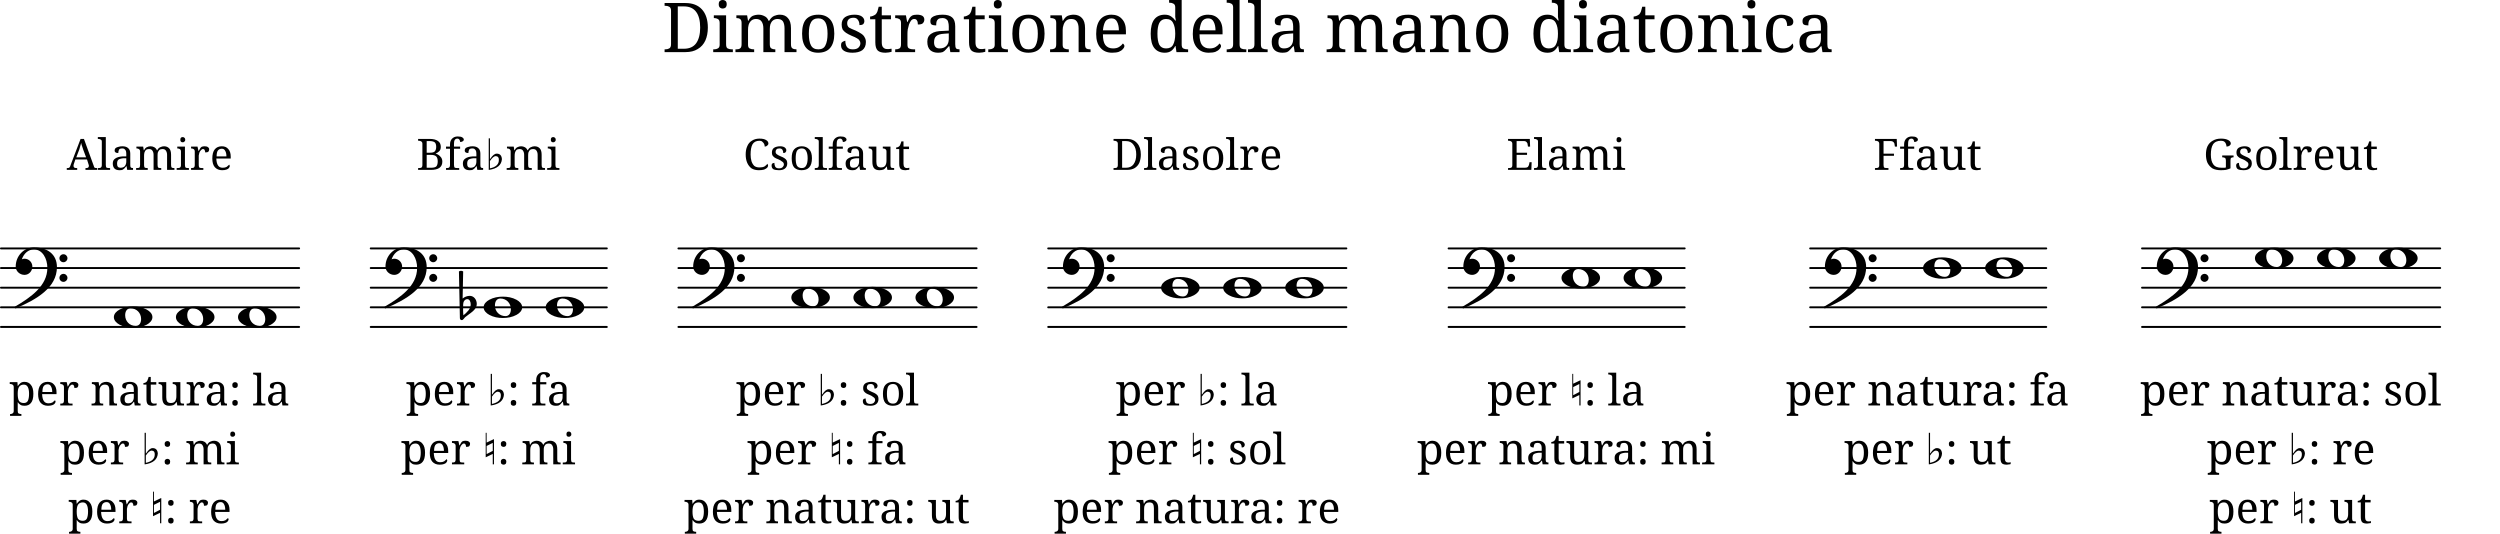
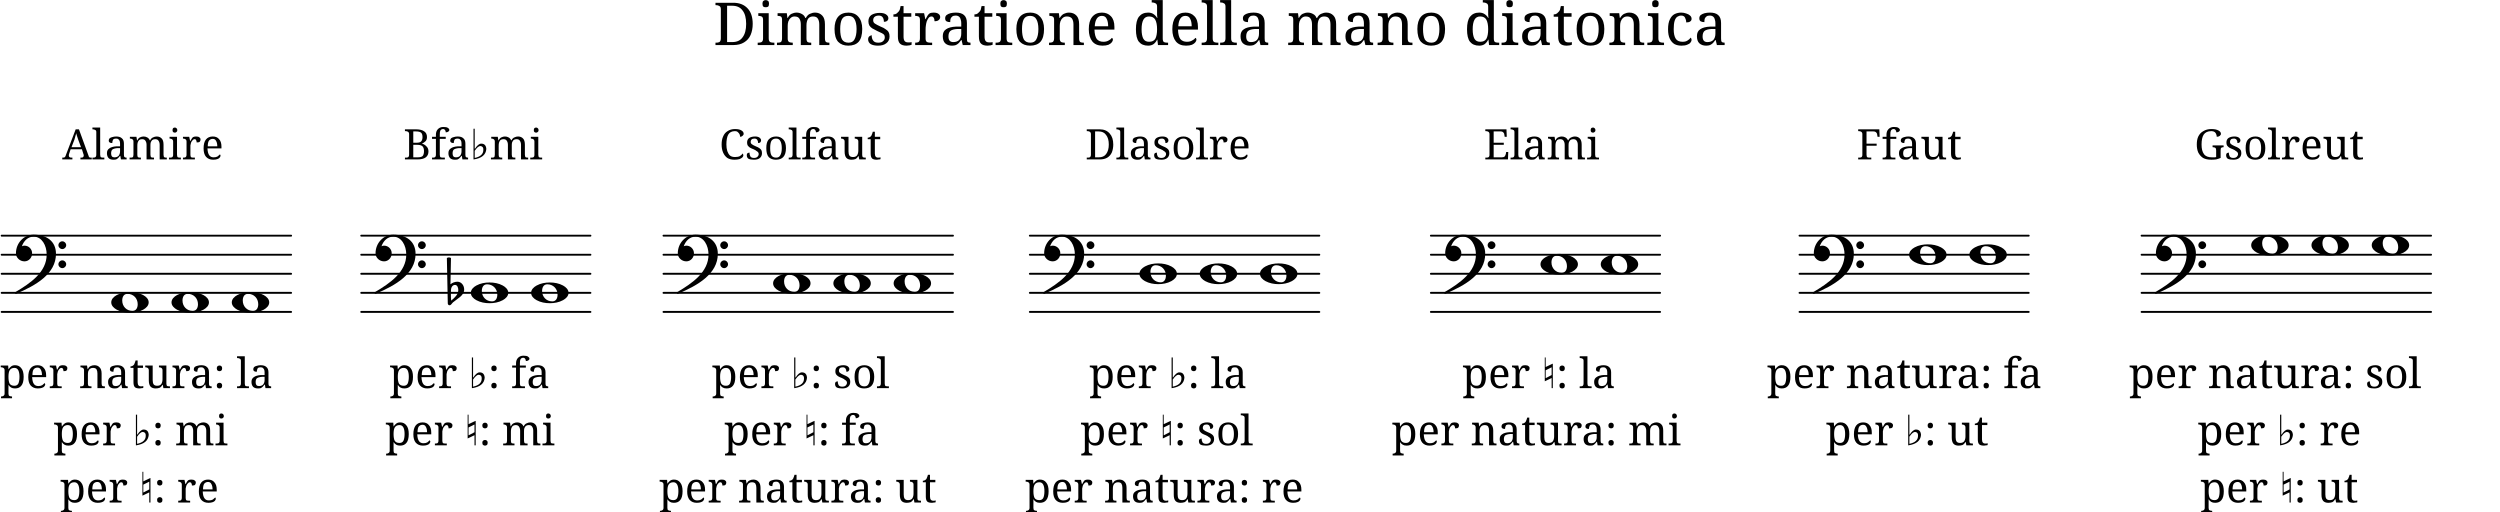
- <svg xmlns="http://www.w3.org/2000/svg" xmlns:xlink="http://www.w3.org/1999/xlink" version="1.2" width="223.79mm" height="47.77mm" viewBox="0 -2.654 127.349 27.183">
+ <svg xmlns="http://www.w3.org/2000/svg" xmlns:xlink="http://www.w3.org/1999/xlink" version="1.2" width="230.47mm" height="47.13mm" viewBox="0 -2.364 131.149 26.822">
  <style type="text/css">

tspan { white-space: pre; }

</style>
-   <g transform="translate(33.7136, -0)">
-     <text font-family="serif" font-size="3.493" text-anchor="start" fill="currentColor">
+   <g transform="translate(37.406, -0)">
+     <text font-family="serif" font-size="3.111" text-anchor="start" fill="currentColor">
      <tspan>Dimostratione della mano diatonica</tspan>
    </text>
  </g>
-   <g transform="translate(3.4013, 6)">
+   <g transform="translate(3.2607, 6)">
    <text font-family="serif" font-size="2.2" text-anchor="start" fill="currentColor">
      <tspan>Alamire</tspan>
    </text>
  </g>
-   <g transform="translate(0, 14)">
-     <line stroke-linejoin="round" stroke-linecap="round" stroke-width="0.1" stroke="currentColor" x1="0.05" y1="0" x2="15.236" y2="0" />
-   </g>
-   <g transform="translate(0, 13)">
-     <line stroke-linejoin="round" stroke-linecap="round" stroke-width="0.1" stroke="currentColor" x1="0.05" y1="0" x2="15.236" y2="0" />
-   </g>
-   <g transform="translate(0, 12)">
-     <line stroke-linejoin="round" stroke-linecap="round" stroke-width="0.1" stroke="currentColor" x1="0.05" y1="0" x2="15.236" y2="0" />
-   </g>
-   <g transform="translate(0, 11)">
-     <line stroke-linejoin="round" stroke-linecap="round" stroke-width="0.1" stroke="currentColor" x1="0.05" y1="0" x2="15.236" y2="0" />
-   </g>
-   <g transform="translate(0, 10)">
+   <g transform="translate(0.0301, 14)">
+     <line stroke-linejoin="round" stroke-linecap="round" stroke-width="0.1" stroke="currentColor" x1="0.05" y1="0" x2="15.236" y2="0" />
+   </g>
+   <g transform="translate(0.0301, 13)">
+     <line stroke-linejoin="round" stroke-linecap="round" stroke-width="0.1" stroke="currentColor" x1="0.05" y1="0" x2="15.236" y2="0" />
+   </g>
+   <g transform="translate(0.0301, 12)">
+     <line stroke-linejoin="round" stroke-linecap="round" stroke-width="0.1" stroke="currentColor" x1="0.05" y1="0" x2="15.236" y2="0" />
+   </g>
+   <g transform="translate(0.0301, 11)">
+     <line stroke-linejoin="round" stroke-linecap="round" stroke-width="0.1" stroke="currentColor" x1="0.05" y1="0" x2="15.236" y2="0" />
+   </g>
+   <g transform="translate(0.0301, 10)">
    <line stroke-linejoin="round" stroke-linecap="round" stroke-width="0.1" stroke="currentColor" x1="0.05" y1="0" x2="15.236" y2="0" />
  </g>
  <a style="color:inherit;" xlink:href="textedit:///home/johannes/common-lisp/setzkasten/lilypond-export/b1-c5-m1-c.ly:41:16:17">
-     <g transform="translate(12.124, 13.5)">
+     <g transform="translate(12.1541, 13.5)">
      <path transform="scale(0.004, -0.004)" d="M213 112c-50 0 -69 -43 -69 -88c0 -77 57 -136 134 -136c50 0 69 43 69 88c0 77 -57 136 -134 136zM491 0c0 -43 -34 -75 -72 -96c-53 -29 -114 -40 -174 -40s-120 11 -173 40c-38 21 -72 53 -72 96s34 75 72 96c53 29 113 40 173 40s121 -11 174 -40 c38 -21 72 -53 72 -96z" fill="currentColor" />
    </g>
  </a>
  <a style="color:inherit;" xlink:href="textedit:///home/johannes/common-lisp/setzkasten/lilypond-export/b1-c5-m1-c.ly:40:16:17">
-     <g transform="translate(8.962, 13.5)">
-       <path transform="scale(0.004, -0.004)" d="M213 112c-50 0 -69 -43 -69 -88c0 -77 57 -136 134 -136c50 0 69 43 69 88c0 77 -57 136 -134 136zM491 0c0 -43 -34 -75 -72 -96c-53 -29 -114 -40 -174 -40s-120 11 -173 40c-38 21 -72 53 -72 96s34 75 72 96c53 29 113 40 173 40s121 -11 174 -40 c38 -21 72 -53 72 -96z" fill="currentColor" />
-     </g>
-   </a>
-   <g transform="translate(0.8, 11)">
+     <g transform="translate(8.9921, 13.5)">
+       <path transform="scale(0.004, -0.004)" d="M213 112c-50 0 -69 -43 -69 -88c0 -77 57 -136 134 -136c50 0 69 43 69 88c0 77 -57 136 -134 136zM491 0c0 -43 -34 -75 -72 -96c-53 -29 -114 -40 -174 -40s-120 11 -173 40c-38 21 -72 53 -72 96s34 75 72 96c53 29 113 40 173 40s121 -11 174 -40 c38 -21 72 -53 72 -96z" fill="currentColor" />
+     </g>
+   </a>
+   <g transform="translate(0.8301, 11)">
    <path transform="scale(0.004, -0.004)" d="M557 -125c0 28 23 51 51 51s51 -23 51 -51s-23 -51 -51 -51s-51 23 -51 51zM557 125c0 28 23 51 51 51s51 -23 51 -51s-23 -51 -51 -51s-51 23 -51 51zM232 263c172 0 293 -88 293 -251c0 -263 -263 -414 -516 -521c-3 -3 -6 -4 -9 -4c-7 0 -13 6 -13 13c0 3 1 6 4 9 c202 118 412 265 412 493c0 120 -63 235 -171 235c-74 0 -129 -54 -154 -126c11 5 22 8 34 8c55 0 100 -45 100 -100c0 -58 -44 -106 -100 -106c-60 0 -112 47 -112 106c0 133 102 244 232 244z" fill="currentColor" />
  </g>
  <a style="color:inherit;" xlink:href="textedit:///home/johannes/common-lisp/setzkasten/lilypond-export/b1-c5-m1-c.ly:39:29:30">
-     <g transform="translate(5.8, 13.5)">
-       <path transform="scale(0.004, -0.004)" d="M213 112c-50 0 -69 -43 -69 -88c0 -77 57 -136 134 -136c50 0 69 43 69 88c0 77 -57 136 -134 136zM491 0c0 -43 -34 -75 -72 -96c-53 -29 -114 -40 -174 -40s-120 11 -173 40c-38 21 -72 53 -72 96s34 75 72 96c53 29 113 40 173 40s121 -11 174 -40 c38 -21 72 -53 72 -96z" fill="currentColor" />
-     </g>
-   </a>
-   <g transform="translate(0.465, 18)">
+     <g transform="translate(5.8301, 13.5)">
+       <path transform="scale(0.004, -0.004)" d="M213 112c-50 0 -69 -43 -69 -88c0 -77 57 -136 134 -136c50 0 69 43 69 88c0 77 -57 136 -134 136zM491 0c0 -43 -34 -75 -72 -96c-53 -29 -114 -40 -174 -40s-120 11 -173 40c-38 21 -72 53 -72 96s34 75 72 96c53 29 113 40 173 40s121 -11 174 -40 c38 -21 72 -53 72 -96z" fill="currentColor" />
+     </g>
+   </a>
+   <g transform="translate(0, 18)">
    <text font-family="serif" font-size="2.2" text-anchor="start" fill="currentColor">
      <tspan>per natura: la</tspan>
    </text>
  </g>
-   <g transform="translate(3.0428, 21)">
+   <g transform="translate(2.7998, 21)">
    <text font-family="serif" font-size="2.2" text-anchor="start" fill="currentColor">
      <tspan>per ♭: mi</tspan>
    </text>
  </g>
-   <g transform="translate(3.4696, 24)">
+   <g transform="translate(3.1412, 24)">
    <text font-family="serif" font-size="2.2" text-anchor="start" fill="currentColor">
      <tspan>per ♮: re</tspan>
    </text>
  </g>
-   <g transform="translate(21.2197, 6)">
+   <g transform="translate(21.1604, 6)">
    <text font-family="serif" font-size="2.2" text-anchor="start" fill="currentColor">
      <tspan>Bfa♭mi</tspan>
    </text>
  </g>
-   <g transform="translate(18.836, 14)">
-     <line stroke-linejoin="round" stroke-linecap="round" stroke-width="0.1" stroke="currentColor" x1="0.05" y1="0" x2="12.074" y2="0" />
-   </g>
-   <g transform="translate(18.836, 13)">
-     <line stroke-linejoin="round" stroke-linecap="round" stroke-width="0.1" stroke="currentColor" x1="0.05" y1="0" x2="12.074" y2="0" />
-   </g>
-   <g transform="translate(18.836, 12)">
-     <line stroke-linejoin="round" stroke-linecap="round" stroke-width="0.1" stroke="currentColor" x1="0.05" y1="0" x2="12.074" y2="0" />
-   </g>
-   <g transform="translate(18.836, 11)">
-     <line stroke-linejoin="round" stroke-linecap="round" stroke-width="0.1" stroke="currentColor" x1="0.05" y1="0" x2="12.074" y2="0" />
-   </g>
-   <g transform="translate(18.836, 10)">
+   <g transform="translate(18.8962, 14)">
+     <line stroke-linejoin="round" stroke-linecap="round" stroke-width="0.1" stroke="currentColor" x1="0.05" y1="0" x2="12.074" y2="0" />
+   </g>
+   <g transform="translate(18.8962, 13)">
+     <line stroke-linejoin="round" stroke-linecap="round" stroke-width="0.1" stroke="currentColor" x1="0.05" y1="0" x2="12.074" y2="0" />
+   </g>
+   <g transform="translate(18.8962, 12)">
+     <line stroke-linejoin="round" stroke-linecap="round" stroke-width="0.1" stroke="currentColor" x1="0.05" y1="0" x2="12.074" y2="0" />
+   </g>
+   <g transform="translate(18.8962, 11)">
+     <line stroke-linejoin="round" stroke-linecap="round" stroke-width="0.1" stroke="currentColor" x1="0.05" y1="0" x2="12.074" y2="0" />
+   </g>
+   <g transform="translate(18.8962, 10)">
    <line stroke-linejoin="round" stroke-linecap="round" stroke-width="0.1" stroke="currentColor" x1="0.05" y1="0" x2="12.074" y2="0" />
  </g>
  <a style="color:inherit;" xlink:href="textedit:///home/johannes/common-lisp/setzkasten/lilypond-export/b1-c5-m1-c.ly:82:16:17">
-     <g transform="translate(27.798, 13)">
-       <path transform="scale(0.004, -0.004)" d="M213 112c-50 0 -69 -43 -69 -88c0 -77 57 -136 134 -136c50 0 69 43 69 88c0 77 -57 136 -134 136zM491 0c0 -43 -34 -75 -72 -96c-53 -29 -114 -40 -174 -40s-120 11 -173 40c-38 21 -72 53 -72 96s34 75 72 96c53 29 113 40 173 40s121 -11 174 -40 c38 -21 72 -53 72 -96z" fill="currentColor" />
-     </g>
-   </a>
-   <g transform="translate(23.486, 13)">
+     <g transform="translate(27.8582, 13)">
+       <path transform="scale(0.004, -0.004)" d="M213 112c-50 0 -69 -43 -69 -88c0 -77 57 -136 134 -136c50 0 69 43 69 88c0 77 -57 136 -134 136zM491 0c0 -43 -34 -75 -72 -96c-53 -29 -114 -40 -174 -40s-120 11 -173 40c-38 21 -72 53 -72 96s34 75 72 96c53 29 113 40 173 40s121 -11 174 -40 c38 -21 72 -53 72 -96z" fill="currentColor" />
+     </g>
+   </a>
+   <g transform="translate(23.5462, 13)">
    <path transform="scale(0.004, -0.004)" d="M27 41l-1 -66v-11c0 -22 1 -44 4 -66c45 38 93 80 93 139c0 33 -14 67 -43 67c-31 0 -52 -30 -53 -63zM-15 -138l-12 595c8 5 18 8 27 8s19 -3 27 -8l-7 -345c25 21 58 34 91 34c52 0 89 -48 89 -102c0 -80 -86 -117 -147 -169c-15 -13 -24 -38 -45 -38 c-13 0 -23 11 -23 25z" fill="currentColor" />
  </g>
-   <g transform="translate(19.636, 11)">
+   <g transform="translate(19.6962, 11)">
    <path transform="scale(0.004, -0.004)" d="M557 -125c0 28 23 51 51 51s51 -23 51 -51s-23 -51 -51 -51s-51 23 -51 51zM557 125c0 28 23 51 51 51s51 -23 51 -51s-23 -51 -51 -51s-51 23 -51 51zM232 263c172 0 293 -88 293 -251c0 -263 -263 -414 -516 -521c-3 -3 -6 -4 -9 -4c-7 0 -13 6 -13 13c0 3 1 6 4 9 c202 118 412 265 412 493c0 120 -63 235 -171 235c-74 0 -129 -54 -154 -126c11 5 22 8 34 8c55 0 100 -45 100 -100c0 -58 -44 -106 -100 -106c-60 0 -112 47 -112 106c0 133 102 244 232 244z" fill="currentColor" />
  </g>
  <a style="color:inherit;" xlink:href="textedit:///home/johannes/common-lisp/setzkasten/lilypond-export/b1-c5-m1-c.ly:81:29:30">
-     <g transform="translate(24.636, 13)">
-       <path transform="scale(0.004, -0.004)" d="M213 112c-50 0 -69 -43 -69 -88c0 -77 57 -136 134 -136c50 0 69 43 69 88c0 77 -57 136 -134 136zM491 0c0 -43 -34 -75 -72 -96c-53 -29 -114 -40 -174 -40s-120 11 -173 40c-38 21 -72 53 -72 96s34 75 72 96c53 29 113 40 173 40s121 -11 174 -40 c38 -21 72 -53 72 -96z" fill="currentColor" />
-     </g>
-   </a>
-   <g transform="translate(20.6734, 18)">
+     <g transform="translate(24.6962, 13)">
+       <path transform="scale(0.004, -0.004)" d="M213 112c-50 0 -69 -43 -69 -88c0 -77 57 -136 134 -136c50 0 69 43 69 88c0 77 -57 136 -134 136zM491 0c0 -43 -34 -75 -72 -96c-53 -29 -114 -40 -174 -40s-120 11 -173 40c-38 21 -72 53 -72 96s34 75 72 96c53 29 113 40 173 40s121 -11 174 -40 c38 -21 72 -53 72 -96z" fill="currentColor" />
+     </g>
+   </a>
+   <g transform="translate(20.4263, 18)">
    <text font-family="serif" font-size="2.2" text-anchor="start" fill="currentColor">
      <tspan>per ♭: fa</tspan>
    </text>
  </g>
-   <g transform="translate(20.4173, 21)">
+   <g transform="translate(20.2044, 21)">
    <text font-family="serif" font-size="2.2" text-anchor="start" fill="currentColor">
      <tspan>per ♮: mi</tspan>
    </text>
  </g>
-   <g transform="translate(37.8601, 6)">
+   <g transform="translate(37.7285, 6)">
    <text font-family="serif" font-size="2.2" text-anchor="start" fill="currentColor">
      <tspan>Csolfaut</tspan>
    </text>
  </g>
-   <g transform="translate(34.51, 14)">
-     <line stroke-linejoin="round" stroke-linecap="round" stroke-width="0.1" stroke="currentColor" x1="0.05" y1="0" x2="15.236" y2="0" />
-   </g>
-   <g transform="translate(34.51, 13)">
-     <line stroke-linejoin="round" stroke-linecap="round" stroke-width="0.1" stroke="currentColor" x1="0.05" y1="0" x2="15.236" y2="0" />
-   </g>
-   <g transform="translate(34.51, 12)">
-     <line stroke-linejoin="round" stroke-linecap="round" stroke-width="0.1" stroke="currentColor" x1="0.05" y1="0" x2="15.236" y2="0" />
-   </g>
-   <g transform="translate(34.51, 11)">
-     <line stroke-linejoin="round" stroke-linecap="round" stroke-width="0.1" stroke="currentColor" x1="0.05" y1="0" x2="15.236" y2="0" />
-   </g>
-   <g transform="translate(34.51, 10)">
+   <g transform="translate(34.7539, 14)">
+     <line stroke-linejoin="round" stroke-linecap="round" stroke-width="0.1" stroke="currentColor" x1="0.05" y1="0" x2="15.236" y2="0" />
+   </g>
+   <g transform="translate(34.7539, 13)">
+     <line stroke-linejoin="round" stroke-linecap="round" stroke-width="0.1" stroke="currentColor" x1="0.05" y1="0" x2="15.236" y2="0" />
+   </g>
+   <g transform="translate(34.7539, 12)">
+     <line stroke-linejoin="round" stroke-linecap="round" stroke-width="0.1" stroke="currentColor" x1="0.05" y1="0" x2="15.236" y2="0" />
+   </g>
+   <g transform="translate(34.7539, 11)">
+     <line stroke-linejoin="round" stroke-linecap="round" stroke-width="0.1" stroke="currentColor" x1="0.05" y1="0" x2="15.236" y2="0" />
+   </g>
+   <g transform="translate(34.7539, 10)">
    <line stroke-linejoin="round" stroke-linecap="round" stroke-width="0.1" stroke="currentColor" x1="0.05" y1="0" x2="15.236" y2="0" />
  </g>
  <a style="color:inherit;" xlink:href="textedit:///home/johannes/common-lisp/setzkasten/lilypond-export/b1-c5-m1-c.ly:121:16:17">
-     <g transform="translate(46.634, 12.5)">
+     <g transform="translate(46.878, 12.5)">
      <path transform="scale(0.004, -0.004)" d="M213 112c-50 0 -69 -43 -69 -88c0 -77 57 -136 134 -136c50 0 69 43 69 88c0 77 -57 136 -134 136zM491 0c0 -43 -34 -75 -72 -96c-53 -29 -114 -40 -174 -40s-120 11 -173 40c-38 21 -72 53 -72 96s34 75 72 96c53 29 113 40 173 40s121 -11 174 -40 c38 -21 72 -53 72 -96z" fill="currentColor" />
    </g>
  </a>
  <a style="color:inherit;" xlink:href="textedit:///home/johannes/common-lisp/setzkasten/lilypond-export/b1-c5-m1-c.ly:120:16:17">
-     <g transform="translate(43.472, 12.5)">
-       <path transform="scale(0.004, -0.004)" d="M213 112c-50 0 -69 -43 -69 -88c0 -77 57 -136 134 -136c50 0 69 43 69 88c0 77 -57 136 -134 136zM491 0c0 -43 -34 -75 -72 -96c-53 -29 -114 -40 -174 -40s-120 11 -173 40c-38 21 -72 53 -72 96s34 75 72 96c53 29 113 40 173 40s121 -11 174 -40 c38 -21 72 -53 72 -96z" fill="currentColor" />
-     </g>
-   </a>
-   <g transform="translate(35.31, 11)">
+     <g transform="translate(43.716, 12.5)">
+       <path transform="scale(0.004, -0.004)" d="M213 112c-50 0 -69 -43 -69 -88c0 -77 57 -136 134 -136c50 0 69 43 69 88c0 77 -57 136 -134 136zM491 0c0 -43 -34 -75 -72 -96c-53 -29 -114 -40 -174 -40s-120 11 -173 40c-38 21 -72 53 -72 96s34 75 72 96c53 29 113 40 173 40s121 -11 174 -40 c38 -21 72 -53 72 -96z" fill="currentColor" />
+     </g>
+   </a>
+   <g transform="translate(35.5539, 11)">
    <path transform="scale(0.004, -0.004)" d="M557 -125c0 28 23 51 51 51s51 -23 51 -51s-23 -51 -51 -51s-51 23 -51 51zM557 125c0 28 23 51 51 51s51 -23 51 -51s-23 -51 -51 -51s-51 23 -51 51zM232 263c172 0 293 -88 293 -251c0 -263 -263 -414 -516 -521c-3 -3 -6 -4 -9 -4c-7 0 -13 6 -13 13c0 3 1 6 4 9 c202 118 412 265 412 493c0 120 -63 235 -171 235c-74 0 -129 -54 -154 -126c11 5 22 8 34 8c55 0 100 -45 100 -100c0 -58 -44 -106 -100 -106c-60 0 -112 47 -112 106c0 133 102 244 232 244z" fill="currentColor" />
  </g>
  <a style="color:inherit;" xlink:href="textedit:///home/johannes/common-lisp/setzkasten/lilypond-export/b1-c5-m1-c.ly:119:29:30">
-     <g transform="translate(40.31, 12.5)">
-       <path transform="scale(0.004, -0.004)" d="M213 112c-50 0 -69 -43 -69 -88c0 -77 57 -136 134 -136c50 0 69 43 69 88c0 77 -57 136 -134 136zM491 0c0 -43 -34 -75 -72 -96c-53 -29 -114 -40 -174 -40s-120 11 -173 40c-38 21 -72 53 -72 96s34 75 72 96c53 29 113 40 173 40s121 -11 174 -40 c38 -21 72 -53 72 -96z" fill="currentColor" />
-     </g>
-   </a>
-   <g transform="translate(37.4845, 18)">
+     <g transform="translate(40.5539, 12.5)">
+       <path transform="scale(0.004, -0.004)" d="M213 112c-50 0 -69 -43 -69 -88c0 -77 57 -136 134 -136c50 0 69 43 69 88c0 77 -57 136 -134 136zM491 0c0 -43 -34 -75 -72 -96c-53 -29 -114 -40 -174 -40s-120 11 -173 40c-38 21 -72 53 -72 96s34 75 72 96c53 29 113 40 173 40s121 -11 174 -40 c38 -21 72 -53 72 -96z" fill="currentColor" />
+     </g>
+   </a>
+   <g transform="translate(37.3358, 18)">
    <text font-family="serif" font-size="2.2" text-anchor="start" fill="currentColor">
      <tspan>per ♭: sol</tspan>
    </text>
  </g>
-   <g transform="translate(38.0479, 21)">
+   <g transform="translate(37.9845, 21)">
    <text font-family="serif" font-size="2.2" text-anchor="start" fill="currentColor">
      <tspan>per ♮: fa</tspan>
    </text>
  </g>
-   <g transform="translate(34.8384, 24)">
+   <g transform="translate(34.5702, 24)">
    <text font-family="serif" font-size="2.2" text-anchor="start" fill="currentColor">
      <tspan>per natura: ut</tspan>
    </text>
  </g>
-   <g transform="translate(56.6449, 6)">
+   <g transform="translate(56.932, 6)">
    <text font-family="serif" font-size="2.2" text-anchor="start" fill="currentColor">
      <tspan>Dlasolre</tspan>
    </text>
  </g>
-   <g transform="translate(53.346, 14)">
-     <line stroke-linejoin="round" stroke-linecap="round" stroke-width="0.1" stroke="currentColor" x1="0.05" y1="0" x2="15.236" y2="0" />
-   </g>
-   <g transform="translate(53.346, 13)">
-     <line stroke-linejoin="round" stroke-linecap="round" stroke-width="0.1" stroke="currentColor" x1="0.05" y1="0" x2="15.236" y2="0" />
-   </g>
-   <g transform="translate(53.346, 12)">
-     <line stroke-linejoin="round" stroke-linecap="round" stroke-width="0.1" stroke="currentColor" x1="0.05" y1="0" x2="15.236" y2="0" />
-   </g>
-   <g transform="translate(53.346, 11)">
-     <line stroke-linejoin="round" stroke-linecap="round" stroke-width="0.1" stroke="currentColor" x1="0.05" y1="0" x2="15.236" y2="0" />
-   </g>
-   <g transform="translate(53.346, 10)">
+   <g transform="translate(53.9745, 14)">
+     <line stroke-linejoin="round" stroke-linecap="round" stroke-width="0.1" stroke="currentColor" x1="0.05" y1="0" x2="15.236" y2="0" />
+   </g>
+   <g transform="translate(53.9745, 13)">
+     <line stroke-linejoin="round" stroke-linecap="round" stroke-width="0.1" stroke="currentColor" x1="0.05" y1="0" x2="15.236" y2="0" />
+   </g>
+   <g transform="translate(53.9745, 12)">
+     <line stroke-linejoin="round" stroke-linecap="round" stroke-width="0.1" stroke="currentColor" x1="0.05" y1="0" x2="15.236" y2="0" />
+   </g>
+   <g transform="translate(53.9745, 11)">
+     <line stroke-linejoin="round" stroke-linecap="round" stroke-width="0.1" stroke="currentColor" x1="0.05" y1="0" x2="15.236" y2="0" />
+   </g>
+   <g transform="translate(53.9745, 10)">
    <line stroke-linejoin="round" stroke-linecap="round" stroke-width="0.1" stroke="currentColor" x1="0.05" y1="0" x2="15.236" y2="0" />
  </g>
  <a style="color:inherit;" xlink:href="textedit:///home/johannes/common-lisp/setzkasten/lilypond-export/b1-c5-m1-c.ly:163:16:17">
-     <g transform="translate(65.47, 12)">
+     <g transform="translate(66.0985, 12)">
      <path transform="scale(0.004, -0.004)" d="M213 112c-50 0 -69 -43 -69 -88c0 -77 57 -136 134 -136c50 0 69 43 69 88c0 77 -57 136 -134 136zM491 0c0 -43 -34 -75 -72 -96c-53 -29 -114 -40 -174 -40s-120 11 -173 40c-38 21 -72 53 -72 96s34 75 72 96c53 29 113 40 173 40s121 -11 174 -40 c38 -21 72 -53 72 -96z" fill="currentColor" />
    </g>
  </a>
  <a style="color:inherit;" xlink:href="textedit:///home/johannes/common-lisp/setzkasten/lilypond-export/b1-c5-m1-c.ly:162:16:17">
-     <g transform="translate(62.308, 12)">
-       <path transform="scale(0.004, -0.004)" d="M213 112c-50 0 -69 -43 -69 -88c0 -77 57 -136 134 -136c50 0 69 43 69 88c0 77 -57 136 -134 136zM491 0c0 -43 -34 -75 -72 -96c-53 -29 -114 -40 -174 -40s-120 11 -173 40c-38 21 -72 53 -72 96s34 75 72 96c53 29 113 40 173 40s121 -11 174 -40 c38 -21 72 -53 72 -96z" fill="currentColor" />
-     </g>
-   </a>
-   <g transform="translate(54.146, 11)">
+     <g transform="translate(62.9365, 12)">
+       <path transform="scale(0.004, -0.004)" d="M213 112c-50 0 -69 -43 -69 -88c0 -77 57 -136 134 -136c50 0 69 43 69 88c0 77 -57 136 -134 136zM491 0c0 -43 -34 -75 -72 -96c-53 -29 -114 -40 -174 -40s-120 11 -173 40c-38 21 -72 53 -72 96s34 75 72 96c53 29 113 40 173 40s121 -11 174 -40 c38 -21 72 -53 72 -96z" fill="currentColor" />
+     </g>
+   </a>
+   <g transform="translate(54.7745, 11)">
    <path transform="scale(0.004, -0.004)" d="M557 -125c0 28 23 51 51 51s51 -23 51 -51s-23 -51 -51 -51s-51 23 -51 51zM557 125c0 28 23 51 51 51s51 -23 51 -51s-23 -51 -51 -51s-51 23 -51 51zM232 263c172 0 293 -88 293 -251c0 -263 -263 -414 -516 -521c-3 -3 -6 -4 -9 -4c-7 0 -13 6 -13 13c0 3 1 6 4 9 c202 118 412 265 412 493c0 120 -63 235 -171 235c-74 0 -129 -54 -154 -126c11 5 22 8 34 8c55 0 100 -45 100 -100c0 -58 -44 -106 -100 -106c-60 0 -112 47 -112 106c0 133 102 244 232 244z" fill="currentColor" />
  </g>
  <a style="color:inherit;" xlink:href="textedit:///home/johannes/common-lisp/setzkasten/lilypond-export/b1-c5-m1-c.ly:161:29:30">
-     <g transform="translate(59.146, 12)">
-       <path transform="scale(0.004, -0.004)" d="M213 112c-50 0 -69 -43 -69 -88c0 -77 57 -136 134 -136c50 0 69 43 69 88c0 77 -57 136 -134 136zM491 0c0 -43 -34 -75 -72 -96c-53 -29 -114 -40 -174 -40s-120 11 -173 40c-38 21 -72 53 -72 96s34 75 72 96c53 29 113 40 173 40s121 -11 174 -40 c38 -21 72 -53 72 -96z" fill="currentColor" />
-     </g>
-   </a>
-   <g transform="translate(56.8327, 18)">
+     <g transform="translate(59.7745, 12)">
+       <path transform="scale(0.004, -0.004)" d="M213 112c-50 0 -69 -43 -69 -88c0 -77 57 -136 134 -136c50 0 69 43 69 88c0 77 -57 136 -134 136zM491 0c0 -43 -34 -75 -72 -96c-53 -29 -114 -40 -174 -40s-120 11 -173 40c-38 21 -72 53 -72 96s34 75 72 96c53 29 113 40 173 40s121 -11 174 -40 c38 -21 72 -53 72 -96z" fill="currentColor" />
+     </g>
+   </a>
+   <g transform="translate(57.1368, 18)">
    <text font-family="serif" font-size="2.2" text-anchor="start" fill="currentColor">
      <tspan>per ♭: la</tspan>
    </text>
  </g>
-   <g transform="translate(56.44, 21)">
+   <g transform="translate(56.6759, 21)">
    <text font-family="serif" font-size="2.2" text-anchor="start" fill="currentColor">
      <tspan>per ♮: sol</tspan>
    </text>
  </g>
-   <g transform="translate(53.6744, 24)">
+   <g transform="translate(53.7737, 24)">
    <text font-family="serif" font-size="2.2" text-anchor="start" fill="currentColor">
      <tspan>per natura: re</tspan>
    </text>
  </g>
-   <g transform="translate(76.7402, 6)">
+   <g transform="translate(77.8426, 6)">
    <text font-family="serif" font-size="2.2" text-anchor="start" fill="currentColor">
      <tspan>Elami</tspan>
    </text>
  </g>
-   <g transform="translate(73.7419, 14)">
-     <line stroke-linejoin="round" stroke-linecap="round" stroke-width="0.1" stroke="currentColor" x1="0.05" y1="0" x2="12.074" y2="0" />
-   </g>
-   <g transform="translate(73.7419, 13)">
-     <line stroke-linejoin="round" stroke-linecap="round" stroke-width="0.1" stroke="currentColor" x1="0.05" y1="0" x2="12.074" y2="0" />
-   </g>
-   <g transform="translate(73.7419, 12)">
-     <line stroke-linejoin="round" stroke-linecap="round" stroke-width="0.1" stroke="currentColor" x1="0.05" y1="0" x2="12.074" y2="0" />
-   </g>
-   <g transform="translate(73.7419, 11)">
-     <line stroke-linejoin="round" stroke-linecap="round" stroke-width="0.1" stroke="currentColor" x1="0.05" y1="0" x2="12.074" y2="0" />
-   </g>
-   <g transform="translate(73.7419, 10)">
+   <g transform="translate(75.0151, 14)">
+     <line stroke-linejoin="round" stroke-linecap="round" stroke-width="0.1" stroke="currentColor" x1="0.05" y1="0" x2="12.074" y2="0" />
+   </g>
+   <g transform="translate(75.0151, 13)">
+     <line stroke-linejoin="round" stroke-linecap="round" stroke-width="0.1" stroke="currentColor" x1="0.05" y1="0" x2="12.074" y2="0" />
+   </g>
+   <g transform="translate(75.0151, 12)">
+     <line stroke-linejoin="round" stroke-linecap="round" stroke-width="0.1" stroke="currentColor" x1="0.05" y1="0" x2="12.074" y2="0" />
+   </g>
+   <g transform="translate(75.0151, 11)">
+     <line stroke-linejoin="round" stroke-linecap="round" stroke-width="0.1" stroke="currentColor" x1="0.05" y1="0" x2="12.074" y2="0" />
+   </g>
+   <g transform="translate(75.0151, 10)">
    <line stroke-linejoin="round" stroke-linecap="round" stroke-width="0.1" stroke="currentColor" x1="0.05" y1="0" x2="12.074" y2="0" />
  </g>
  <a style="color:inherit;" xlink:href="textedit:///home/johannes/common-lisp/setzkasten/lilypond-export/b1-c5-m1-c.ly:204:16:17">
-     <g transform="translate(82.7039, 11.5)">
-       <path transform="scale(0.004, -0.004)" d="M213 112c-50 0 -69 -43 -69 -88c0 -77 57 -136 134 -136c50 0 69 43 69 88c0 77 -57 136 -134 136zM491 0c0 -43 -34 -75 -72 -96c-53 -29 -114 -40 -174 -40s-120 11 -173 40c-38 21 -72 53 -72 96s34 75 72 96c53 29 113 40 173 40s121 -11 174 -40 c38 -21 72 -53 72 -96z" fill="currentColor" />
-     </g>
-   </a>
-   <g transform="translate(74.5419, 11)">
+     <g transform="translate(83.9771, 11.5)">
+       <path transform="scale(0.004, -0.004)" d="M213 112c-50 0 -69 -43 -69 -88c0 -77 57 -136 134 -136c50 0 69 43 69 88c0 77 -57 136 -134 136zM491 0c0 -43 -34 -75 -72 -96c-53 -29 -114 -40 -174 -40s-120 11 -173 40c-38 21 -72 53 -72 96s34 75 72 96c53 29 113 40 173 40s121 -11 174 -40 c38 -21 72 -53 72 -96z" fill="currentColor" />
+     </g>
+   </a>
+   <g transform="translate(75.8151, 11)">
    <path transform="scale(0.004, -0.004)" d="M557 -125c0 28 23 51 51 51s51 -23 51 -51s-23 -51 -51 -51s-51 23 -51 51zM557 125c0 28 23 51 51 51s51 -23 51 -51s-23 -51 -51 -51s-51 23 -51 51zM232 263c172 0 293 -88 293 -251c0 -263 -263 -414 -516 -521c-3 -3 -6 -4 -9 -4c-7 0 -13 6 -13 13c0 3 1 6 4 9 c202 118 412 265 412 493c0 120 -63 235 -171 235c-74 0 -129 -54 -154 -126c11 5 22 8 34 8c55 0 100 -45 100 -100c0 -58 -44 -106 -100 -106c-60 0 -112 47 -112 106c0 133 102 244 232 244z" fill="currentColor" />
  </g>
  <a style="color:inherit;" xlink:href="textedit:///home/johannes/common-lisp/setzkasten/lilypond-export/b1-c5-m1-c.ly:203:29:30">
-     <g transform="translate(79.5419, 11.5)">
-       <path transform="scale(0.004, -0.004)" d="M213 112c-50 0 -69 -43 -69 -88c0 -77 57 -136 134 -136c50 0 69 43 69 88c0 77 -57 136 -134 136zM491 0c0 -43 -34 -75 -72 -96c-53 -29 -114 -40 -174 -40s-120 11 -173 40c-38 21 -72 53 -72 96s34 75 72 96c53 29 113 40 173 40s121 -11 174 -40 c38 -21 72 -53 72 -96z" fill="currentColor" />
-     </g>
-   </a>
-   <g transform="translate(75.7671, 18)">
+     <g transform="translate(80.8151, 11.5)">
+       <path transform="scale(0.004, -0.004)" d="M213 112c-50 0 -69 -43 -69 -88c0 -77 57 -136 134 -136c50 0 69 43 69 88c0 77 -57 136 -134 136zM491 0c0 -43 -34 -75 -72 -96c-53 -29 -114 -40 -174 -40s-120 11 -173 40c-38 21 -72 53 -72 96s34 75 72 96c53 29 113 40 173 40s121 -11 174 -40 c38 -21 72 -53 72 -96z" fill="currentColor" />
+     </g>
+   </a>
+   <g transform="translate(76.7159, 18)">
    <text font-family="serif" font-size="2.2" text-anchor="start" fill="currentColor">
      <tspan>per ♮: la</tspan>
    </text>
  </g>
-   <g transform="translate(72.182, 21)">
+   <g transform="translate(73.0113, 21)">
    <text font-family="serif" font-size="2.2" text-anchor="start" fill="currentColor">
      <tspan>per natura: mi</tspan>
    </text>
  </g>
-   <g transform="translate(95.4315, 6)">
+   <g transform="translate(97.4046, 6)">
    <text font-family="serif" font-size="2.2" text-anchor="start" fill="currentColor">
      <tspan>Ffaut</tspan>
    </text>
  </g>
-   <g transform="translate(92.1601, 14)">
-     <line stroke-linejoin="round" stroke-linecap="round" stroke-width="0.1" stroke="currentColor" x1="0.05" y1="0" x2="12.074" y2="0" />
-   </g>
-   <g transform="translate(92.1601, 13)">
-     <line stroke-linejoin="round" stroke-linecap="round" stroke-width="0.1" stroke="currentColor" x1="0.05" y1="0" x2="12.074" y2="0" />
-   </g>
-   <g transform="translate(92.1601, 12)">
-     <line stroke-linejoin="round" stroke-linecap="round" stroke-width="0.1" stroke="currentColor" x1="0.05" y1="0" x2="12.074" y2="0" />
-   </g>
-   <g transform="translate(92.1601, 11)">
-     <line stroke-linejoin="round" stroke-linecap="round" stroke-width="0.1" stroke="currentColor" x1="0.05" y1="0" x2="12.074" y2="0" />
-   </g>
-   <g transform="translate(92.1601, 10)">
+   <g transform="translate(94.3551, 14)">
+     <line stroke-linejoin="round" stroke-linecap="round" stroke-width="0.1" stroke="currentColor" x1="0.05" y1="0" x2="12.074" y2="0" />
+   </g>
+   <g transform="translate(94.3551, 13)">
+     <line stroke-linejoin="round" stroke-linecap="round" stroke-width="0.1" stroke="currentColor" x1="0.05" y1="0" x2="12.074" y2="0" />
+   </g>
+   <g transform="translate(94.3551, 12)">
+     <line stroke-linejoin="round" stroke-linecap="round" stroke-width="0.1" stroke="currentColor" x1="0.05" y1="0" x2="12.074" y2="0" />
+   </g>
+   <g transform="translate(94.3551, 11)">
+     <line stroke-linejoin="round" stroke-linecap="round" stroke-width="0.1" stroke="currentColor" x1="0.05" y1="0" x2="12.074" y2="0" />
+   </g>
+   <g transform="translate(94.3551, 10)">
    <line stroke-linejoin="round" stroke-linecap="round" stroke-width="0.1" stroke="currentColor" x1="0.05" y1="0" x2="12.074" y2="0" />
  </g>
  <a style="color:inherit;" xlink:href="textedit:///home/johannes/common-lisp/setzkasten/lilypond-export/b1-c5-m1-c.ly:242:16:17">
-     <g transform="translate(101.1221, 11)">
-       <path transform="scale(0.004, -0.004)" d="M213 112c-50 0 -69 -43 -69 -88c0 -77 57 -136 134 -136c50 0 69 43 69 88c0 77 -57 136 -134 136zM491 0c0 -43 -34 -75 -72 -96c-53 -29 -114 -40 -174 -40s-120 11 -173 40c-38 21 -72 53 -72 96s34 75 72 96c53 29 113 40 173 40s121 -11 174 -40 c38 -21 72 -53 72 -96z" fill="currentColor" />
-     </g>
-   </a>
-   <g transform="translate(92.9601, 11)">
+     <g transform="translate(103.3171, 11)">
+       <path transform="scale(0.004, -0.004)" d="M213 112c-50 0 -69 -43 -69 -88c0 -77 57 -136 134 -136c50 0 69 43 69 88c0 77 -57 136 -134 136zM491 0c0 -43 -34 -75 -72 -96c-53 -29 -114 -40 -174 -40s-120 11 -173 40c-38 21 -72 53 -72 96s34 75 72 96c53 29 113 40 173 40s121 -11 174 -40 c38 -21 72 -53 72 -96z" fill="currentColor" />
+     </g>
+   </a>
+   <g transform="translate(95.1551, 11)">
    <path transform="scale(0.004, -0.004)" d="M557 -125c0 28 23 51 51 51s51 -23 51 -51s-23 -51 -51 -51s-51 23 -51 51zM557 125c0 28 23 51 51 51s51 -23 51 -51s-23 -51 -51 -51s-51 23 -51 51zM232 263c172 0 293 -88 293 -251c0 -263 -263 -414 -516 -521c-3 -3 -6 -4 -9 -4c-7 0 -13 6 -13 13c0 3 1 6 4 9 c202 118 412 265 412 493c0 120 -63 235 -171 235c-74 0 -129 -54 -154 -126c11 5 22 8 34 8c55 0 100 -45 100 -100c0 -58 -44 -106 -100 -106c-60 0 -112 47 -112 106c0 133 102 244 232 244z" fill="currentColor" />
  </g>
  <a style="color:inherit;" xlink:href="textedit:///home/johannes/common-lisp/setzkasten/lilypond-export/b1-c5-m1-c.ly:241:29:30">
-     <g transform="translate(97.9601, 11)">
-       <path transform="scale(0.004, -0.004)" d="M213 112c-50 0 -69 -43 -69 -88c0 -77 57 -136 134 -136c50 0 69 43 69 88c0 77 -57 136 -134 136zM491 0c0 -43 -34 -75 -72 -96c-53 -29 -114 -40 -174 -40s-120 11 -173 40c-38 21 -72 53 -72 96s34 75 72 96c53 29 113 40 173 40s121 -11 174 -40 c38 -21 72 -53 72 -96z" fill="currentColor" />
-     </g>
-   </a>
-   <g transform="translate(90.9758, 18)">
+     <g transform="translate(100.1551, 11)">
+       <path transform="scale(0.004, -0.004)" d="M213 112c-50 0 -69 -43 -69 -88c0 -77 57 -136 134 -136c50 0 69 43 69 88c0 77 -57 136 -134 136zM491 0c0 -43 -34 -75 -72 -96c-53 -29 -114 -40 -174 -40s-120 11 -173 40c-38 21 -72 53 -72 96s34 75 72 96c53 29 113 40 173 40s121 -11 174 -40 c38 -21 72 -53 72 -96z" fill="currentColor" />
+     </g>
+   </a>
+   <g transform="translate(92.6928, 18)">
    <text font-family="serif" font-size="2.2" text-anchor="start" fill="currentColor">
      <tspan>per natura: fa</tspan>
    </text>
  </g>
-   <g transform="translate(93.9292, 21)">
+   <g transform="translate(95.7828, 21)">
    <text font-family="serif" font-size="2.2" text-anchor="start" fill="currentColor">
      <tspan>per ♭: ut</tspan>
    </text>
  </g>
-   <g transform="translate(112.245, 6)">
+   <g transform="translate(115.1229, 6)">
    <text font-family="serif" font-size="2.2" text-anchor="start" fill="currentColor">
      <tspan>Gsolreut</tspan>
    </text>
  </g>
-   <g transform="translate(109.0656, 14)">
-     <line stroke-linejoin="round" stroke-linecap="round" stroke-width="0.1" stroke="currentColor" x1="0.05" y1="0" x2="15.236" y2="0" />
-   </g>
-   <g transform="translate(109.0656, 13)">
-     <line stroke-linejoin="round" stroke-linecap="round" stroke-width="0.1" stroke="currentColor" x1="0.05" y1="0" x2="15.236" y2="0" />
-   </g>
-   <g transform="translate(109.0656, 12)">
-     <line stroke-linejoin="round" stroke-linecap="round" stroke-width="0.1" stroke="currentColor" x1="0.05" y1="0" x2="15.236" y2="0" />
-   </g>
-   <g transform="translate(109.0656, 11)">
-     <line stroke-linejoin="round" stroke-linecap="round" stroke-width="0.1" stroke="currentColor" x1="0.05" y1="0" x2="15.236" y2="0" />
-   </g>
-   <g transform="translate(109.0656, 10)">
+   <g transform="translate(112.302, 14)">
+     <line stroke-linejoin="round" stroke-linecap="round" stroke-width="0.1" stroke="currentColor" x1="0.05" y1="0" x2="15.236" y2="0" />
+   </g>
+   <g transform="translate(112.302, 13)">
+     <line stroke-linejoin="round" stroke-linecap="round" stroke-width="0.1" stroke="currentColor" x1="0.05" y1="0" x2="15.236" y2="0" />
+   </g>
+   <g transform="translate(112.302, 12)">
+     <line stroke-linejoin="round" stroke-linecap="round" stroke-width="0.1" stroke="currentColor" x1="0.05" y1="0" x2="15.236" y2="0" />
+   </g>
+   <g transform="translate(112.302, 11)">
+     <line stroke-linejoin="round" stroke-linecap="round" stroke-width="0.1" stroke="currentColor" x1="0.05" y1="0" x2="15.236" y2="0" />
+   </g>
+   <g transform="translate(112.302, 10)">
    <line stroke-linejoin="round" stroke-linecap="round" stroke-width="0.1" stroke="currentColor" x1="0.05" y1="0" x2="15.236" y2="0" />
  </g>
  <a style="color:inherit;" xlink:href="textedit:///home/johannes/common-lisp/setzkasten/lilypond-export/b1-c5-m1-c.ly:281:16:17">
-     <g transform="translate(121.1896, 10.5)">
+     <g transform="translate(124.426, 10.5)">
      <path transform="scale(0.004, -0.004)" d="M213 112c-50 0 -69 -43 -69 -88c0 -77 57 -136 134 -136c50 0 69 43 69 88c0 77 -57 136 -134 136zM491 0c0 -43 -34 -75 -72 -96c-53 -29 -114 -40 -174 -40s-120 11 -173 40c-38 21 -72 53 -72 96s34 75 72 96c53 29 113 40 173 40s121 -11 174 -40 c38 -21 72 -53 72 -96z" fill="currentColor" />
    </g>
  </a>
  <a style="color:inherit;" xlink:href="textedit:///home/johannes/common-lisp/setzkasten/lilypond-export/b1-c5-m1-c.ly:280:16:17">
-     <g transform="translate(118.0276, 10.5)">
-       <path transform="scale(0.004, -0.004)" d="M213 112c-50 0 -69 -43 -69 -88c0 -77 57 -136 134 -136c50 0 69 43 69 88c0 77 -57 136 -134 136zM491 0c0 -43 -34 -75 -72 -96c-53 -29 -114 -40 -174 -40s-120 11 -173 40c-38 21 -72 53 -72 96s34 75 72 96c53 29 113 40 173 40s121 -11 174 -40 c38 -21 72 -53 72 -96z" fill="currentColor" />
-     </g>
-   </a>
-   <g transform="translate(109.8656, 11)">
+     <g transform="translate(121.264, 10.5)">
+       <path transform="scale(0.004, -0.004)" d="M213 112c-50 0 -69 -43 -69 -88c0 -77 57 -136 134 -136c50 0 69 43 69 88c0 77 -57 136 -134 136zM491 0c0 -43 -34 -75 -72 -96c-53 -29 -114 -40 -174 -40s-120 11 -173 40c-38 21 -72 53 -72 96s34 75 72 96c53 29 113 40 173 40s121 -11 174 -40 c38 -21 72 -53 72 -96z" fill="currentColor" />
+     </g>
+   </a>
+   <g transform="translate(113.102, 11)">
    <path transform="scale(0.004, -0.004)" d="M557 -125c0 28 23 51 51 51s51 -23 51 -51s-23 -51 -51 -51s-51 23 -51 51zM557 125c0 28 23 51 51 51s51 -23 51 -51s-23 -51 -51 -51s-51 23 -51 51zM232 263c172 0 293 -88 293 -251c0 -263 -263 -414 -516 -521c-3 -3 -6 -4 -9 -4c-7 0 -13 6 -13 13c0 3 1 6 4 9 c202 118 412 265 412 493c0 120 -63 235 -171 235c-74 0 -129 -54 -154 -126c11 5 22 8 34 8c55 0 100 -45 100 -100c0 -58 -44 -106 -100 -106c-60 0 -112 47 -112 106c0 133 102 244 232 244z" fill="currentColor" />
  </g>
  <a style="color:inherit;" xlink:href="textedit:///home/johannes/common-lisp/setzkasten/lilypond-export/b1-c5-m1-c.ly:279:29:30">
-     <g transform="translate(114.8656, 10.5)">
-       <path transform="scale(0.004, -0.004)" d="M213 112c-50 0 -69 -43 -69 -88c0 -77 57 -136 134 -136c50 0 69 43 69 88c0 77 -57 136 -134 136zM491 0c0 -43 -34 -75 -72 -96c-53 -29 -114 -40 -174 -40s-120 11 -173 40c-38 21 -72 53 -72 96s34 75 72 96c53 29 113 40 173 40s121 -11 174 -40 c38 -21 72 -53 72 -96z" fill="currentColor" />
-     </g>
-   </a>
-   <g transform="translate(109.0184, 18)">
+     <g transform="translate(118.102, 10.5)">
+       <path transform="scale(0.004, -0.004)" d="M213 112c-50 0 -69 -43 -69 -88c0 -77 57 -136 134 -136c50 0 69 43 69 88c0 77 -57 136 -134 136zM491 0c0 -43 -34 -75 -72 -96c-53 -29 -114 -40 -174 -40s-120 11 -173 40c-38 21 -72 53 -72 96s34 75 72 96c53 29 113 40 173 40s121 -11 174 -40 c38 -21 72 -53 72 -96z" fill="currentColor" />
+     </g>
+   </a>
+   <g transform="translate(111.6915, 18)">
    <text font-family="serif" font-size="2.2" text-anchor="start" fill="currentColor">
      <tspan>per natura: sol</tspan>
    </text>
  </g>
-   <g transform="translate(112.4157, 21)">
+   <g transform="translate(115.2936, 21)">
    <text font-family="serif" font-size="2.2" text-anchor="start" fill="currentColor">
      <tspan>per ♭: re</tspan>
    </text>
  </g>
-   <g transform="translate(112.5352, 24)">
+   <g transform="translate(115.4302, 24)">
    <text font-family="serif" font-size="2.2" text-anchor="start" fill="currentColor">
      <tspan>per ♮: ut</tspan>
    </text>
  </g>
</svg>
